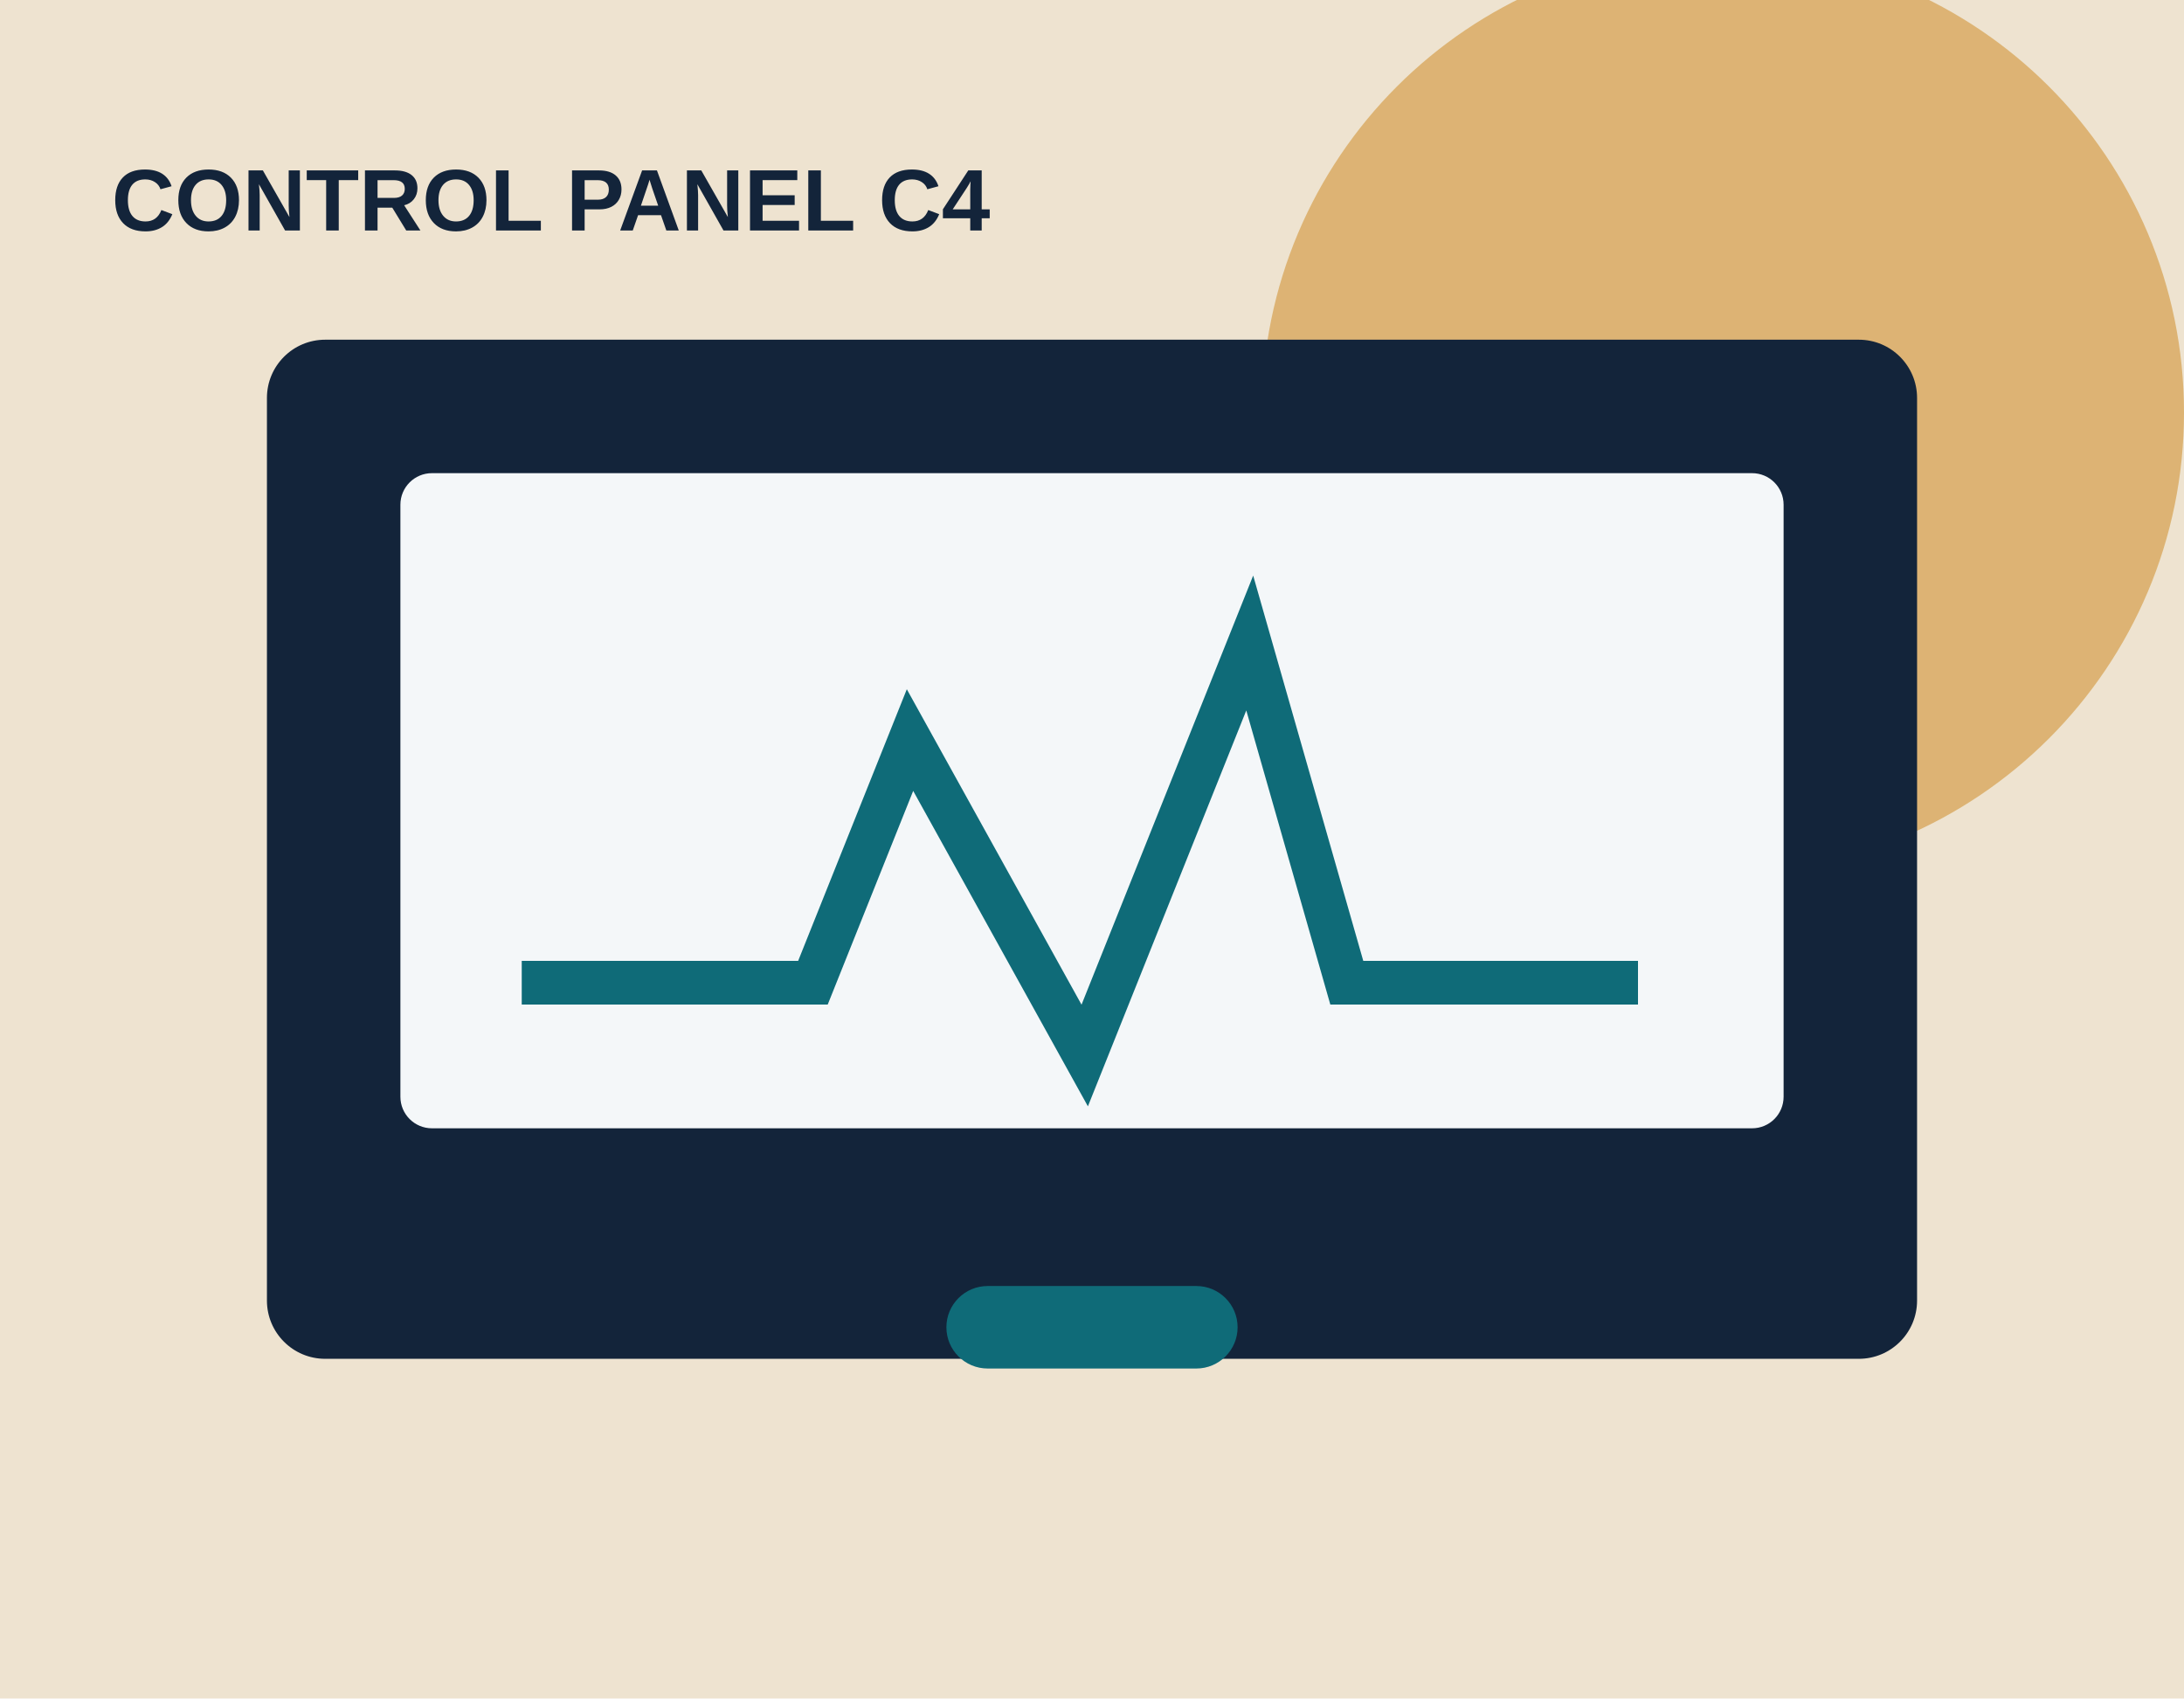
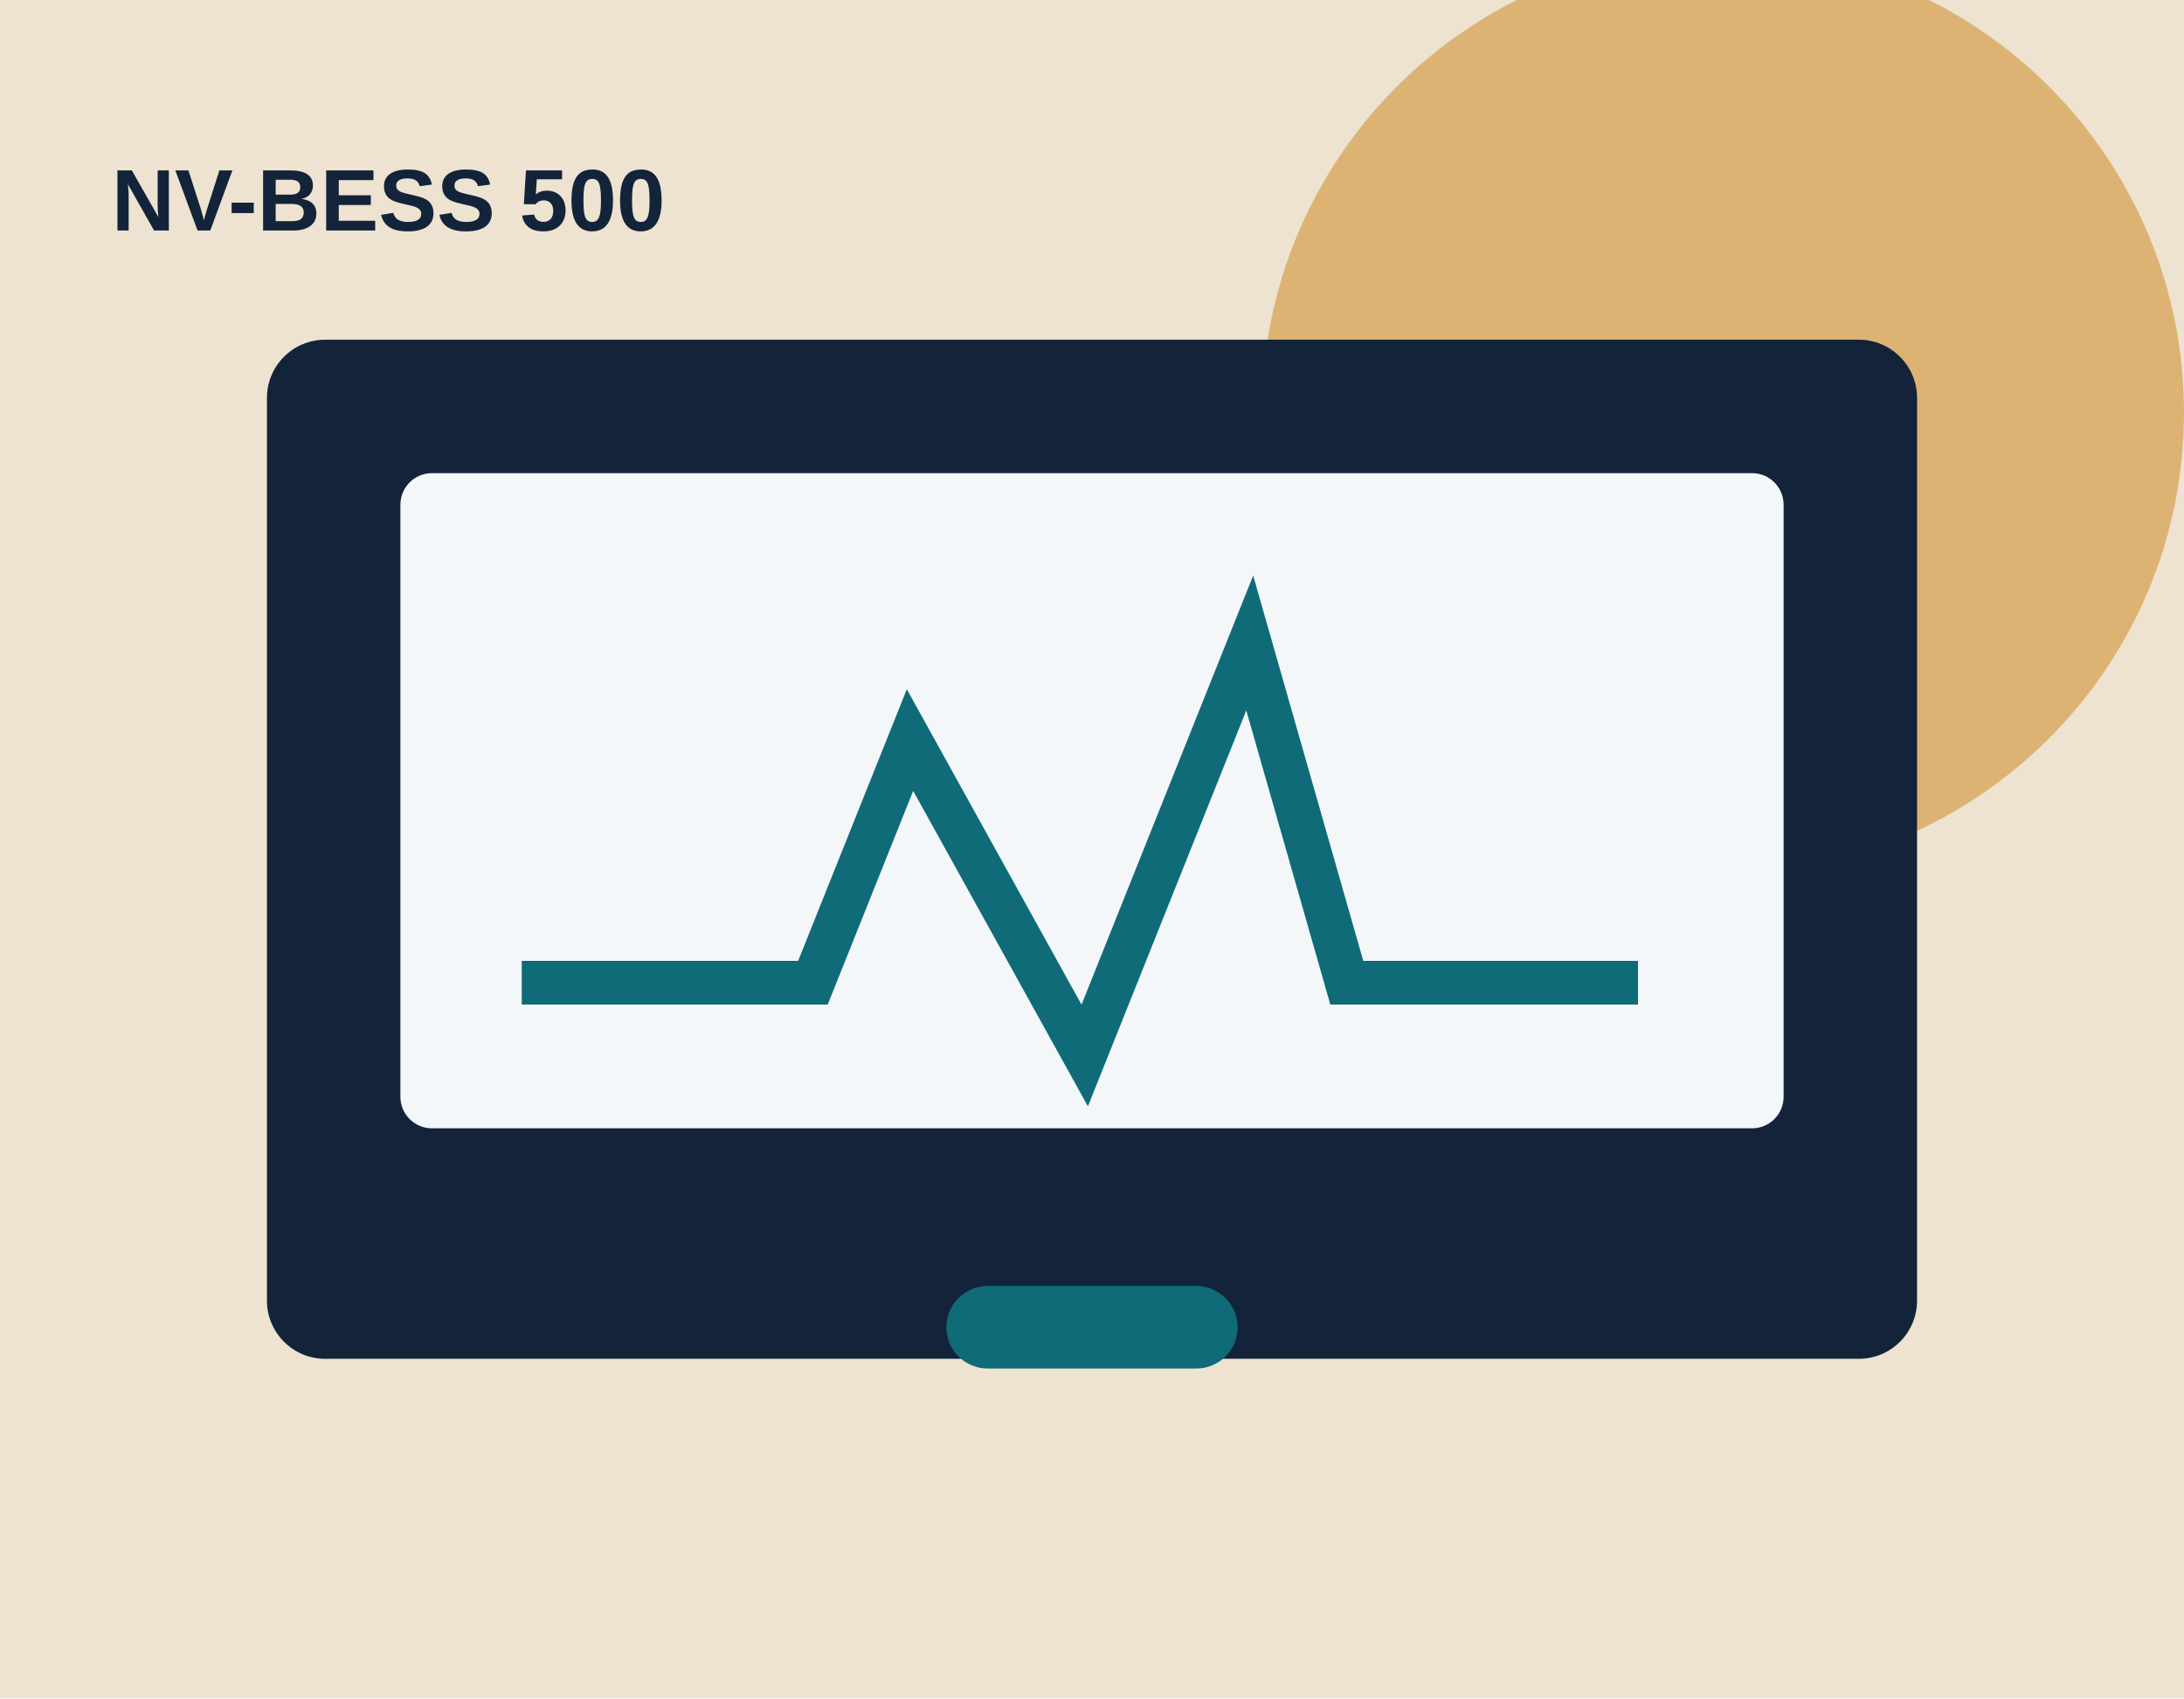
<svg xmlns="http://www.w3.org/2000/svg" viewBox="0 0 900 700">
  <rect width="900" height="700" fill="#eee3d0" />
  <circle cx="710" cy="170" r="190" fill="#d8a85c" opacity=".8" />
  <rect x="110" y="140" width="680" height="420" rx="24" fill="#13243a" />
  <rect x="165" y="195" width="570" height="270" rx="13" fill="#f4f7f9" />
  <path d="M215 405h120l40-100 72 130 68-170 40 140h120" fill="none" stroke="#0f6b78" stroke-width="18" />
  <rect x="390" y="530" width="120" height="34" rx="17" fill="#0f6b78" />
-   <text x="46" y="95" fill="#13243a" font-family="Arial,sans-serif" font-size="36" font-weight="700">CONTROL PANEL C4</text>
+   <text x="46" y="95" fill="#13243a" font-family="Arial,sans-serif" font-size="36" font-weight="700">NV-BESS 500</text>
</svg>
